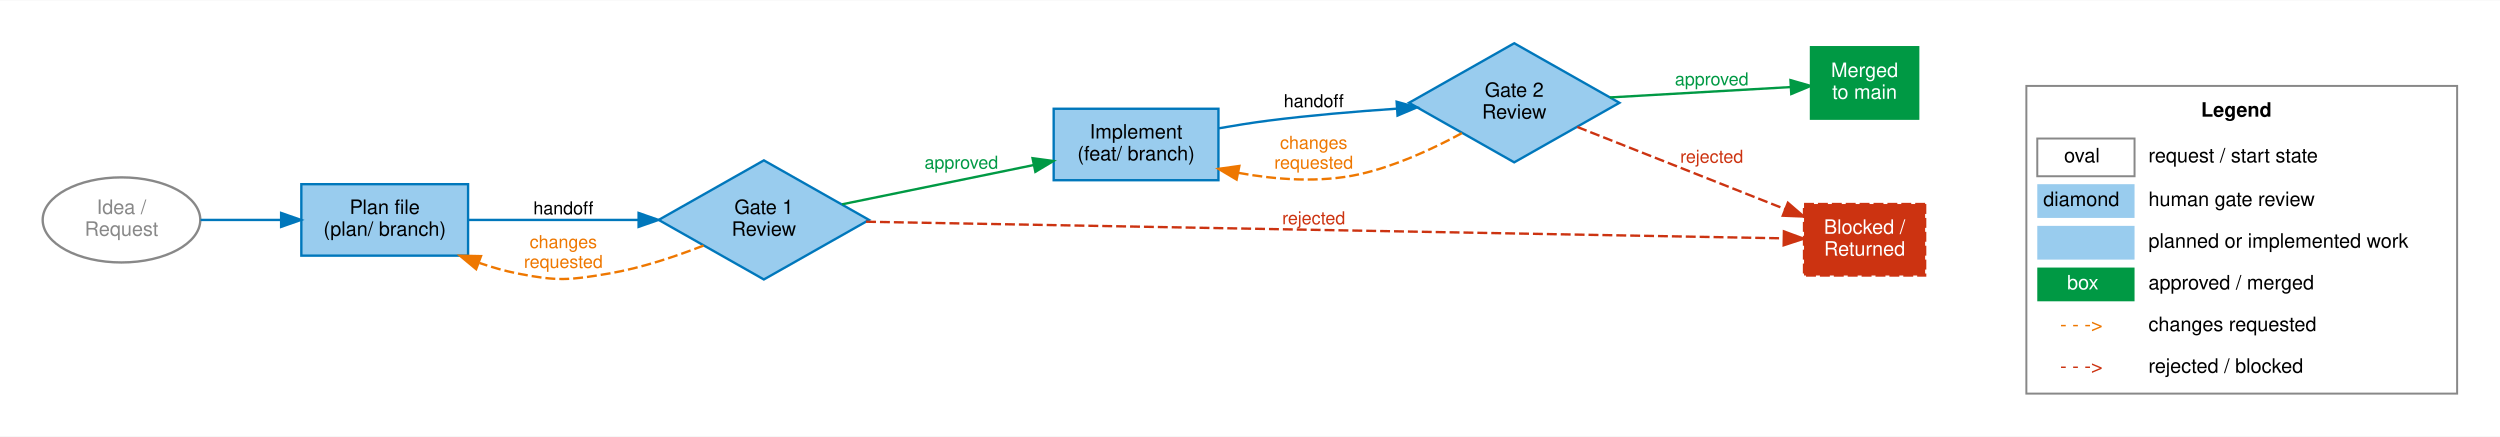
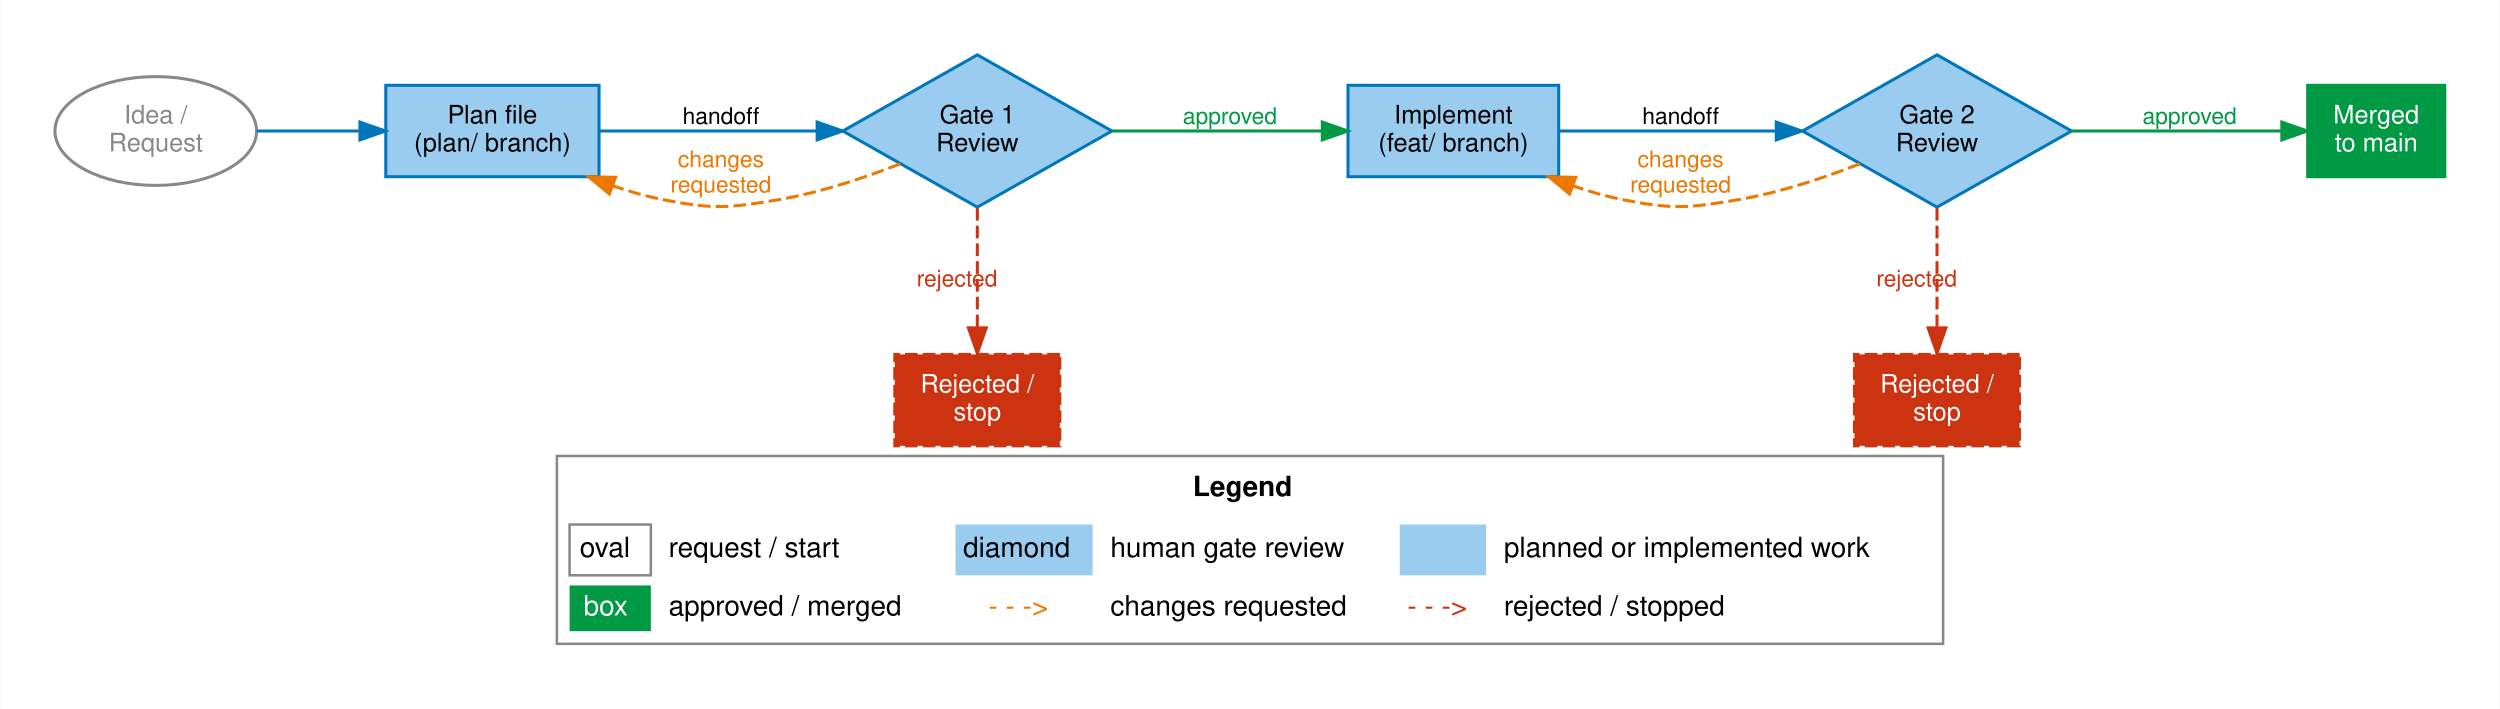
- <svg xmlns="http://www.w3.org/2000/svg" width="1259pt" height="220pt" viewBox="0.00 0.00 1259.40 219.70">
-   <g id="graph0" class="graph" transform="scale(1 1) rotate(0) translate(21.6 198.1)">
-     <polygon fill="white" stroke="transparent" points="-21.6,21.6 -21.6,-198.1 1237.8,-198.1 1237.8,21.6 -21.6,21.6" />
+ <svg xmlns="http://www.w3.org/2000/svg" width="984pt" height="279pt" viewBox="0.00 0.00 984.40 279.20">
+   <g id="graph0" class="graph" transform="scale(1 1) rotate(0) translate(21.6 257.6)">
+     <polygon fill="white" stroke="transparent" points="-21.6,21.6 -21.6,-257.6 962.8,-257.6 962.8,21.6 -21.6,21.6" />
+     <polygon fill="white" stroke="transparent" points="197.6,-4 197.6,-78 743.6,-78 743.6,-4 197.6,-4" />
+     <text text-anchor="start" x="448.1" y="-62.2" font-family="Helvetica,sans-Serif" font-weight="bold" font-size="11.00">Legend</text>
+     <polygon fill="none" stroke="#888888" points="202.6,-31 202.6,-51 234.6,-51 234.6,-31 202.6,-31" />
+     <text text-anchor="start" x="206.6" y="-38.2" font-family="Helvetica,sans-Serif" font-size="11.00">oval</text>
+     <text text-anchor="start" x="241.6" y="-38.2" font-family="Helvetica,sans-Serif" font-size="11.00">request / start</text>
+     <polygon fill="#99ccee" stroke="transparent" points="354.6,-31 354.6,-51 408.6,-51 408.6,-31 354.6,-31" />
+     <text text-anchor="start" x="357.6" y="-38.2" font-family="Helvetica,sans-Serif" font-size="11.00">diamond</text>
+     <text text-anchor="start" x="415.6" y="-38.2" font-family="Helvetica,sans-Serif" font-size="11.00">human gate review</text>
+     <polygon fill="#99ccee" stroke="transparent" points="529.6,-31 529.6,-51 563.6,-51 563.6,-31 529.6,-31" />
+     <text text-anchor="start" x="570.6" y="-38.2" font-family="Helvetica,sans-Serif" font-size="11.00">planned or implemented work</text>
+     <polygon fill="#009944" stroke="transparent" points="202.6,-9 202.6,-27 234.6,-27 234.6,-9 202.6,-9" />
+     <text text-anchor="start" x="208.1" y="-15.2" font-family="Helvetica,sans-Serif" font-size="11.00" fill="white">box</text>
+     <text text-anchor="start" x="241.6" y="-15.2" font-family="Helvetica,sans-Serif" font-size="11.00">approved / merged</text>
+     <text text-anchor="start" x="367.6" y="-15.2" font-family="Helvetica,sans-Serif" font-size="11.00" fill="#ee7700">- - -&gt;</text>
+     <text text-anchor="start" x="415.6" y="-15.2" font-family="Helvetica,sans-Serif" font-size="11.00">changes requested</text>
+     <text text-anchor="start" x="532.6" y="-15.2" font-family="Helvetica,sans-Serif" font-size="11.00" fill="#cc3311">- - -&gt;</text>
+     <text text-anchor="start" x="570.6" y="-15.2" font-family="Helvetica,sans-Serif" font-size="11.00">rejected / stopped</text>
+     <polygon fill="none" stroke="#888888" points="197.6,-4 197.6,-78 743.6,-78 743.6,-4 197.6,-4" />
    <g id="node1" class="node">
-       <ellipse fill="white" stroke="#888888" stroke-width="1.2" cx="39.6" cy="-87.5" rx="39.7" ry="21.43" />
-       <text text-anchor="middle" x="39.6" y="-90.5" font-family="Helvetica,sans-Serif" font-size="10.00" fill="#888888">Idea /</text>
-       <text text-anchor="middle" x="39.6" y="-79.5" font-family="Helvetica,sans-Serif" font-size="10.00" fill="#888888">Request</text>
+       <ellipse fill="white" stroke="#888888" stroke-width="1.2" cx="39.6" cy="-206" rx="39.7" ry="21.43" />
+       <text text-anchor="middle" x="39.6" y="-209" font-family="Helvetica,sans-Serif" font-size="10.00" fill="#888888">Idea /</text>
+       <text text-anchor="middle" x="39.6" y="-198" font-family="Helvetica,sans-Serif" font-size="10.00" fill="#888888">Request</text>
    </g>
    <g id="node2" class="node">
-       <polygon fill="#99ccee" stroke="#0077bb" stroke-width="1.2" points="214.2,-105.5 130.2,-105.5 130.2,-69.5 214.2,-69.5 214.2,-105.5" />
-       <text text-anchor="middle" x="172.2" y="-90.5" font-family="Helvetica,sans-Serif" font-size="10.00">Plan file</text>
-       <text text-anchor="middle" x="172.2" y="-79.5" font-family="Helvetica,sans-Serif" font-size="10.00">(plan/ branch)</text>
+       <polygon fill="#99ccee" stroke="#0077bb" stroke-width="1.2" points="214.2,-224 130.2,-224 130.2,-188 214.2,-188 214.2,-224" />
+       <text text-anchor="middle" x="172.2" y="-209" font-family="Helvetica,sans-Serif" font-size="10.00">Plan file</text>
+       <text text-anchor="middle" x="172.2" y="-198" font-family="Helvetica,sans-Serif" font-size="10.00">(plan/ branch)</text>
    </g>
    <g id="edge1" class="edge">
-       <path fill="none" stroke="#0077bb" stroke-width="1.2" d="M79.43,-87.5C92.13,-87.5 106.44,-87.5 119.92,-87.5" />
-       <polygon fill="#0077bb" stroke="#0077bb" stroke-width="1.2" points="120.02,-91 130.02,-87.5 120.02,-84 120.02,-91" />
+       <path fill="none" stroke="#0077bb" stroke-width="1.2" d="M79.43,-206C92.13,-206 106.44,-206 119.92,-206" />
+       <polygon fill="#0077bb" stroke="#0077bb" stroke-width="1.2" points="120.02,-209.5 130.02,-206 120.02,-202.5 120.02,-209.5" />
    </g>
    <g id="node3" class="node">
-       <polygon fill="#99ccee" stroke="#0077bb" stroke-width="1.2" points="363.2,-117.5 310.2,-87.5 363.2,-57.5 416.2,-87.5 363.2,-117.5" />
-       <text text-anchor="middle" x="363.2" y="-90.5" font-family="Helvetica,sans-Serif" font-size="10.00">Gate 1</text>
-       <text text-anchor="middle" x="363.2" y="-79.5" font-family="Helvetica,sans-Serif" font-size="10.00">Review</text>
+       <polygon fill="#99ccee" stroke="#0077bb" stroke-width="1.2" points="363.2,-236 310.2,-206 363.2,-176 416.2,-206 363.2,-236" />
+       <text text-anchor="middle" x="363.2" y="-209" font-family="Helvetica,sans-Serif" font-size="10.00">Gate 1</text>
+       <text text-anchor="middle" x="363.2" y="-198" font-family="Helvetica,sans-Serif" font-size="10.00">Review</text>
    </g>
    <g id="edge2" class="edge">
-       <path fill="none" stroke="#0077bb" stroke-width="1.2" d="M214.21,-87.5C239.25,-87.5 271.77,-87.5 299.94,-87.5" />
-       <polygon fill="#0077bb" stroke="#0077bb" stroke-width="1.2" points="300.1,-91 310.1,-87.5 300.1,-84 300.1,-91" />
-       <text text-anchor="middle" x="262.2" y="-90.3" font-family="Helvetica,sans-Serif" font-size="9.00">handoff</text>
+       <path fill="none" stroke="#0077bb" stroke-width="1.2" d="M214.21,-206C239.25,-206 271.77,-206 299.94,-206" />
+       <polygon fill="#0077bb" stroke="#0077bb" stroke-width="1.2" points="300.1,-209.5 310.1,-206 300.1,-202.5 300.1,-209.5" />
+       <text text-anchor="middle" x="262.2" y="-208.8" font-family="Helvetica,sans-Serif" font-size="9.00">handoff</text>
    </g>
    <g id="edge4" class="edge">
-       <path fill="none" stroke="#ee7700" stroke-width="1.2" stroke-dasharray="5,2" d="M332.83,-74.58C318.72,-69.06 301.4,-63.26 285.2,-60.5 265.04,-57.07 259.26,-56.56 239.2,-60.5 232.82,-61.75 226.28,-63.63 219.92,-65.82" />
-       <polygon fill="#ee7700" stroke="#ee7700" stroke-width="1.2" points="218.26,-62.7 210.11,-69.47 220.7,-69.26 218.26,-62.7" />
-       <text text-anchor="middle" x="262.2" y="-73.3" font-family="Helvetica,sans-Serif" font-size="9.00" fill="#ee7700">changes</text>
-       <text text-anchor="middle" x="262.2" y="-63.3" font-family="Helvetica,sans-Serif" font-size="9.00" fill="#ee7700">requested</text>
+       <path fill="none" stroke="#ee7700" stroke-width="1.2" stroke-dasharray="5,2" d="M332.83,-193.08C318.72,-187.56 301.4,-181.76 285.2,-179 265.04,-175.57 259.26,-175.06 239.2,-179 232.82,-180.25 226.28,-182.13 219.92,-184.32" />
+       <polygon fill="#ee7700" stroke="#ee7700" stroke-width="1.2" points="218.26,-181.2 210.11,-187.97 220.7,-187.76 218.26,-181.2" />
+       <text text-anchor="middle" x="262.2" y="-191.8" font-family="Helvetica,sans-Serif" font-size="9.00" fill="#ee7700">changes</text>
+       <text text-anchor="middle" x="262.2" y="-181.8" font-family="Helvetica,sans-Serif" font-size="9.00" fill="#ee7700">requested</text>
    </g>
    <g id="node4" class="node">
-       <polygon fill="#99ccee" stroke="#0077bb" stroke-width="1.2" points="592.2,-143.5 509.2,-143.5 509.2,-107.5 592.2,-107.5 592.2,-143.5" />
-       <text text-anchor="middle" x="550.7" y="-128.5" font-family="Helvetica,sans-Serif" font-size="10.00">Implement</text>
-       <text text-anchor="middle" x="550.7" y="-117.5" font-family="Helvetica,sans-Serif" font-size="10.00">(feat/ branch)</text>
+       <polygon fill="#99ccee" stroke="#0077bb" stroke-width="1.2" points="592.2,-224 509.2,-224 509.2,-188 592.2,-188 592.2,-224" />
+       <text text-anchor="middle" x="550.7" y="-209" font-family="Helvetica,sans-Serif" font-size="10.00">Implement</text>
+       <text text-anchor="middle" x="550.7" y="-198" font-family="Helvetica,sans-Serif" font-size="10.00">(feat/ branch)</text>
    </g>
    <g id="edge3" class="edge">
-       <path fill="none" stroke="#009944" stroke-width="1.2" d="M402.63,-95.37C430.57,-101.1 468.65,-108.9 499.07,-115.13" />
-       <polygon fill="#009944" stroke="#009944" stroke-width="1.2" points="498.56,-118.6 509.06,-117.18 499.97,-111.74 498.56,-118.6" />
-       <text text-anchor="middle" x="462.7" y="-113.3" font-family="Helvetica,sans-Serif" font-size="9.00" fill="#009944">approved</text>
+       <path fill="none" stroke="#009944" stroke-width="1.2" d="M416.36,-206C442.17,-206 473.2,-206 498.82,-206" />
+       <polygon fill="#009944" stroke="#009944" stroke-width="1.2" points="499.08,-209.5 509.08,-206 499.08,-202.5 499.08,-209.5" />
+       <text text-anchor="middle" x="462.7" y="-208.8" font-family="Helvetica,sans-Serif" font-size="9.00" fill="#009944">approved</text>
    </g>
    <g id="node7" class="node">
-       <polygon fill="#cc3311" stroke="#cc3311" stroke-width="1.2" stroke-dasharray="5,2" points="948.2,-95.5 887.2,-95.5 887.2,-59.5 948.2,-59.5 948.2,-95.5" />
-       <text text-anchor="middle" x="917.7" y="-80.5" font-family="Helvetica,sans-Serif" font-size="10.00" fill="white">Blocked /</text>
-       <text text-anchor="middle" x="917.7" y="-69.5" font-family="Helvetica,sans-Serif" font-size="10.00" fill="white">Returned</text>
+       <polygon fill="#cc3311" stroke="#cc3311" stroke-width="1.2" stroke-dasharray="5,2" points="395.7,-118 330.7,-118 330.7,-82 395.7,-82 395.7,-118" />
+       <text text-anchor="middle" x="363.2" y="-103" font-family="Helvetica,sans-Serif" font-size="10.00" fill="white">Rejected /</text>
+       <text text-anchor="middle" x="363.2" y="-92" font-family="Helvetica,sans-Serif" font-size="10.00" fill="white">stop</text>
    </g>
    <g id="edge5" class="edge">
-       <path fill="none" stroke="#cc3311" stroke-width="1.2" stroke-dasharray="5,2" d="M414.69,-86.59C523.54,-84.62 778.39,-80 876.87,-78.22" />
-       <polygon fill="#cc3311" stroke="#cc3311" stroke-width="1.2" points="877.06,-81.72 887,-78.04 876.94,-74.72 877.06,-81.72" />
-       <text text-anchor="middle" x="640.2" y="-85.3" font-family="Helvetica,sans-Serif" font-size="9.00" fill="#cc3311">rejected</text>
+       <path fill="none" stroke="#cc3311" stroke-width="1.2" stroke-dasharray="5,2" d="M363.2,-175.72C363.2,-161 363.2,-143.4 363.2,-128.88" />
+       <polygon fill="#cc3311" stroke="#cc3311" stroke-width="1.2" points="366.7,-128.46 363.2,-118.46 359.7,-128.46 366.7,-128.46" />
+       <text text-anchor="middle" x="355.2" y="-144.8" font-family="Helvetica,sans-Serif" font-size="9.00" fill="#cc3311">rejected</text>
    </g>
    <g id="node5" class="node">
-       <polygon fill="#99ccee" stroke="#0077bb" stroke-width="1.2" points="741.2,-176.5 688.2,-146.5 741.2,-116.5 794.2,-146.5 741.2,-176.5" />
-       <text text-anchor="middle" x="741.2" y="-149.5" font-family="Helvetica,sans-Serif" font-size="10.00">Gate 2</text>
-       <text text-anchor="middle" x="741.2" y="-138.5" font-family="Helvetica,sans-Serif" font-size="10.00">Review</text>
+       <polygon fill="#99ccee" stroke="#0077bb" stroke-width="1.2" points="741.2,-236 688.2,-206 741.2,-176 794.2,-206 741.2,-236" />
+       <text text-anchor="middle" x="741.2" y="-209" font-family="Helvetica,sans-Serif" font-size="10.00">Gate 2</text>
+       <text text-anchor="middle" x="741.2" y="-198" font-family="Helvetica,sans-Serif" font-size="10.00">Review</text>
    </g>
    <g id="edge6" class="edge">
-       <path fill="none" stroke="#0077bb" stroke-width="1.2" d="M592.47,-133.67C600.63,-135.11 609.17,-136.47 617.2,-137.5 638.27,-140.19 661.49,-142.15 682.02,-143.54" />
-       <polygon fill="#0077bb" stroke="#0077bb" stroke-width="1.2" points="681.97,-147.04 692.18,-144.19 682.42,-140.06 681.97,-147.04" />
-       <text text-anchor="middle" x="640.2" y="-144.3" font-family="Helvetica,sans-Serif" font-size="9.00">handoff</text>
+       <path fill="none" stroke="#0077bb" stroke-width="1.2" d="M592.6,-206C617.48,-206 649.75,-206 677.78,-206" />
+       <polygon fill="#0077bb" stroke="#0077bb" stroke-width="1.2" points="677.89,-209.5 687.89,-206 677.89,-202.5 677.89,-209.5" />
+       <text text-anchor="middle" x="640.2" y="-208.8" font-family="Helvetica,sans-Serif" font-size="9.00">handoff</text>
    </g>
    <g id="edge8" class="edge">
-       <path fill="none" stroke="#ee7700" stroke-width="1.2" stroke-dasharray="5,2" d="M714.84,-131.2C700.28,-123.32 681.35,-114.53 663.2,-110.5 643.48,-106.12 621.5,-107.72 602.3,-111.2" />
-       <polygon fill="#ee7700" stroke="#ee7700" stroke-width="1.2" points="601.35,-107.82 592.24,-113.22 602.74,-114.68 601.35,-107.82" />
-       <text text-anchor="middle" x="640.2" y="-123.3" font-family="Helvetica,sans-Serif" font-size="9.00" fill="#ee7700">changes</text>
-       <text text-anchor="middle" x="640.2" y="-113.3" font-family="Helvetica,sans-Serif" font-size="9.00" fill="#ee7700">requested</text>
+       <path fill="none" stroke="#ee7700" stroke-width="1.2" stroke-dasharray="5,2" d="M710.83,-193.08C696.72,-187.56 679.4,-181.76 663.2,-179 643.04,-175.57 637.25,-175.03 617.2,-179 610.86,-180.25 604.37,-182.13 598.05,-184.32" />
+       <polygon fill="#ee7700" stroke="#ee7700" stroke-width="1.2" points="596.45,-181.18 588.32,-187.97 598.91,-187.74 596.45,-181.18" />
+       <text text-anchor="middle" x="640.2" y="-191.8" font-family="Helvetica,sans-Serif" font-size="9.00" fill="#ee7700">changes</text>
+       <text text-anchor="middle" x="640.2" y="-181.8" font-family="Helvetica,sans-Serif" font-size="9.00" fill="#ee7700">requested</text>
    </g>
    <g id="node6" class="node">
-       <polygon fill="#009944" stroke="#009944" stroke-width="1.2" points="944.7,-174.5 890.7,-174.5 890.7,-138.5 944.7,-138.5 944.7,-174.5" />
-       <text text-anchor="middle" x="917.7" y="-159.5" font-family="Helvetica,sans-Serif" font-size="10.00" fill="white">Merged</text>
-       <text text-anchor="middle" x="917.7" y="-148.5" font-family="Helvetica,sans-Serif" font-size="10.00" fill="white">to main</text>
+       <polygon fill="#009944" stroke="#009944" stroke-width="1.2" points="941.2,-224 887.2,-224 887.2,-188 941.2,-188 941.2,-224" />
+       <text text-anchor="middle" x="914.2" y="-209" font-family="Helvetica,sans-Serif" font-size="10.00" fill="white">Merged</text>
+       <text text-anchor="middle" x="914.2" y="-198" font-family="Helvetica,sans-Serif" font-size="10.00" fill="white">to main</text>
    </g>
    <g id="edge7" class="edge">
-       <path fill="none" stroke="#009944" stroke-width="1.2" d="M789.42,-149.21C817.98,-150.84 853.86,-152.9 880.23,-154.41" />
-       <polygon fill="#009944" stroke="#009944" stroke-width="1.2" points="880.37,-157.92 890.55,-155 880.77,-150.94 880.37,-157.92" />
-       <text text-anchor="middle" x="840.7" y="-155.3" font-family="Helvetica,sans-Serif" font-size="9.00" fill="#009944">approved</text>
+       <path fill="none" stroke="#009944" stroke-width="1.2" d="M794.43,-206C821.12,-206 852.94,-206 876.93,-206" />
+       <polygon fill="#009944" stroke="#009944" stroke-width="1.2" points="877.02,-209.5 887.02,-206 877.02,-202.5 877.02,-209.5" />
+       <text text-anchor="middle" x="840.7" y="-208.8" font-family="Helvetica,sans-Serif" font-size="9.00" fill="#009944">approved</text>
+     </g>
+     <g id="node8" class="node">
+       <polygon fill="#cc3311" stroke="#cc3311" stroke-width="1.2" stroke-dasharray="5,2" points="773.7,-118 708.7,-118 708.7,-82 773.7,-82 773.7,-118" />
+       <text text-anchor="middle" x="741.2" y="-103" font-family="Helvetica,sans-Serif" font-size="10.00" fill="white">Rejected /</text>
+       <text text-anchor="middle" x="741.2" y="-92" font-family="Helvetica,sans-Serif" font-size="10.00" fill="white">stop</text>
    </g>
    <g id="edge9" class="edge">
-       <path fill="none" stroke="#cc3311" stroke-width="1.2" stroke-dasharray="5,2" d="M772.99,-134.32C802.16,-122.79 846.09,-105.42 877.7,-92.92" />
-       <polygon fill="#cc3311" stroke="#cc3311" stroke-width="1.2" points="879.07,-96.14 887.08,-89.21 876.49,-89.63 879.07,-96.14" />
-       <text text-anchor="middle" x="840.7" y="-116.3" font-family="Helvetica,sans-Serif" font-size="9.00" fill="#cc3311">rejected</text>
-     </g>
-     <g id="node8" class="node">
-       <polygon fill="#99ccee" stroke="transparent" stroke-width="1.2" points="1216.2,-155 999.2,-155 999.2,0 1216.2,0 1216.2,-155" />
-       <polygon fill="white" stroke="transparent" points="999.2,0 999.2,-155 1216.2,-155 1216.2,0 999.2,0" />
-       <text text-anchor="start" x="1087.2" y="-139.5" font-family="Helvetica,sans-Serif" font-weight="bold" font-size="10.00">Legend</text>
-       <polygon fill="none" stroke="#888888" points="1004.7,-109.5 1004.7,-128.5 1053.7,-128.5 1053.7,-109.5 1004.7,-109.5" />
-       <text text-anchor="start" x="1018.2" y="-116.5" font-family="Helvetica,sans-Serif" font-size="10.00">oval</text>
-       <text text-anchor="start" x="1060.7" y="-116.5" font-family="Helvetica,sans-Serif" font-size="10.00">request / start state</text>
-       <polygon fill="#99ccee" stroke="transparent" points="1004.7,-88.5 1004.7,-105.5 1053.7,-105.5 1053.7,-88.5 1004.7,-88.5" />
-       <text text-anchor="start" x="1007.7" y="-94.5" font-family="Helvetica,sans-Serif" font-size="10.00">diamond</text>
-       <text text-anchor="start" x="1060.7" y="-94.5" font-family="Helvetica,sans-Serif" font-size="10.00">human gate review</text>
-       <polygon fill="#99ccee" stroke="transparent" points="1004.7,-67.5 1004.7,-84.5 1053.7,-84.5 1053.7,-67.5 1004.7,-67.5" />
-       <text text-anchor="start" x="1060.7" y="-73.5" font-family="Helvetica,sans-Serif" font-size="10.00">planned or implemented work</text>
-       <polygon fill="#009944" stroke="transparent" points="1004.7,-46.5 1004.7,-63.5 1053.7,-63.5 1053.7,-46.5 1004.7,-46.5" />
-       <text text-anchor="start" x="1019.7" y="-52.5" font-family="Helvetica,sans-Serif" font-size="10.00" fill="white">box</text>
-       <text text-anchor="start" x="1060.7" y="-52.5" font-family="Helvetica,sans-Serif" font-size="10.00">approved / merged</text>
-       <text text-anchor="start" x="1016.2" y="-31.5" font-family="Helvetica,sans-Serif" font-size="10.00" fill="#ee7700">- - -&gt;</text>
-       <text text-anchor="start" x="1060.7" y="-31.5" font-family="Helvetica,sans-Serif" font-size="10.00">changes requested</text>
-       <text text-anchor="start" x="1016.2" y="-10.5" font-family="Helvetica,sans-Serif" font-size="10.00" fill="#cc3311">- - -&gt;</text>
-       <text text-anchor="start" x="1060.7" y="-10.5" font-family="Helvetica,sans-Serif" font-size="10.00">rejected / blocked</text>
-       <polygon fill="none" stroke="#888888" points="999.2,0 999.2,-155 1216.2,-155 1216.2,0 999.2,0" />
+       <path fill="none" stroke="#cc3311" stroke-width="1.2" stroke-dasharray="5,2" d="M741.2,-175.72C741.2,-161 741.2,-143.4 741.2,-128.88" />
+       <polygon fill="#cc3311" stroke="#cc3311" stroke-width="1.2" points="744.7,-128.46 741.2,-118.46 737.7,-128.46 744.7,-128.46" />
+       <text text-anchor="middle" x="733.2" y="-144.8" font-family="Helvetica,sans-Serif" font-size="9.00" fill="#cc3311">rejected</text>
    </g>
  </g>
</svg>
